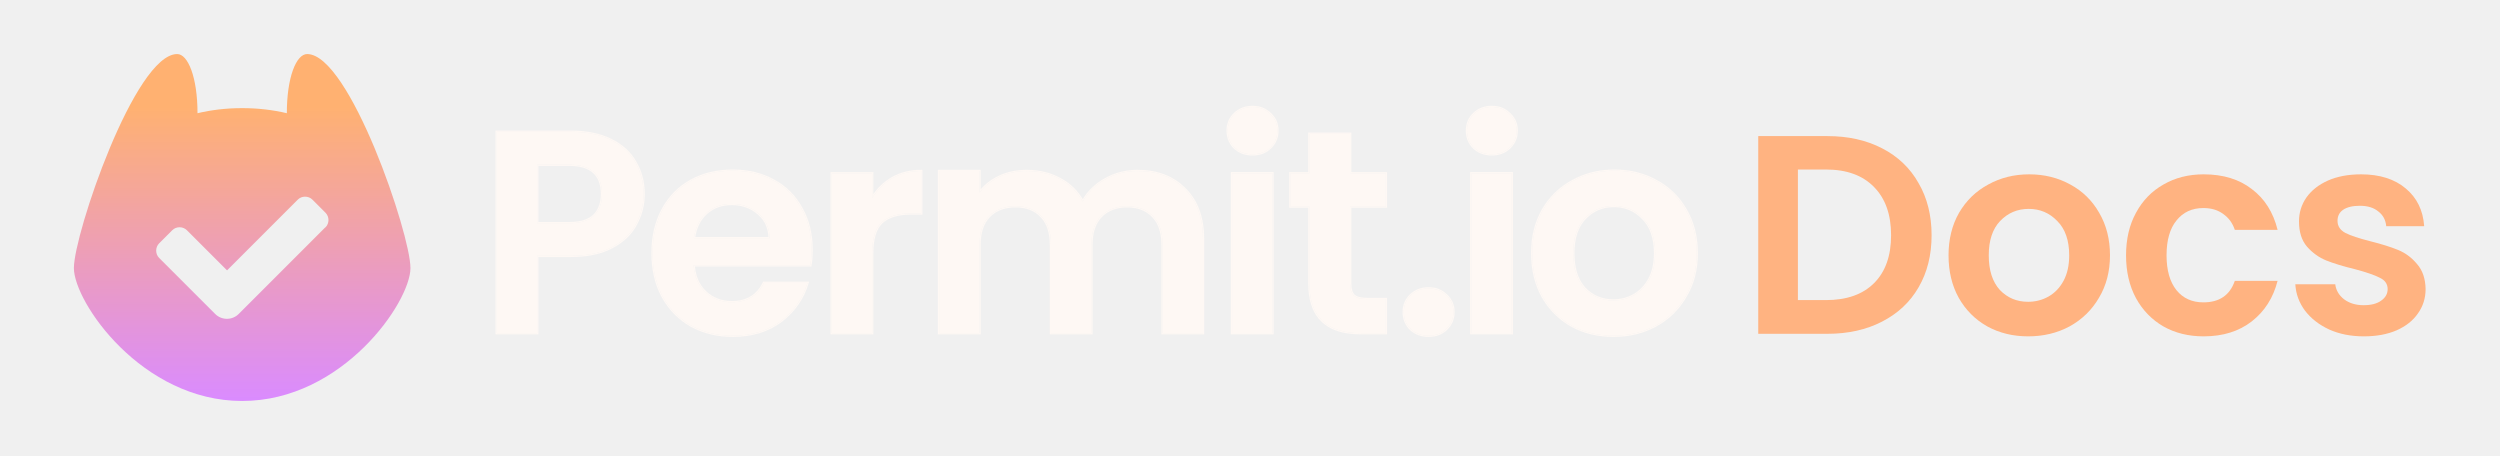
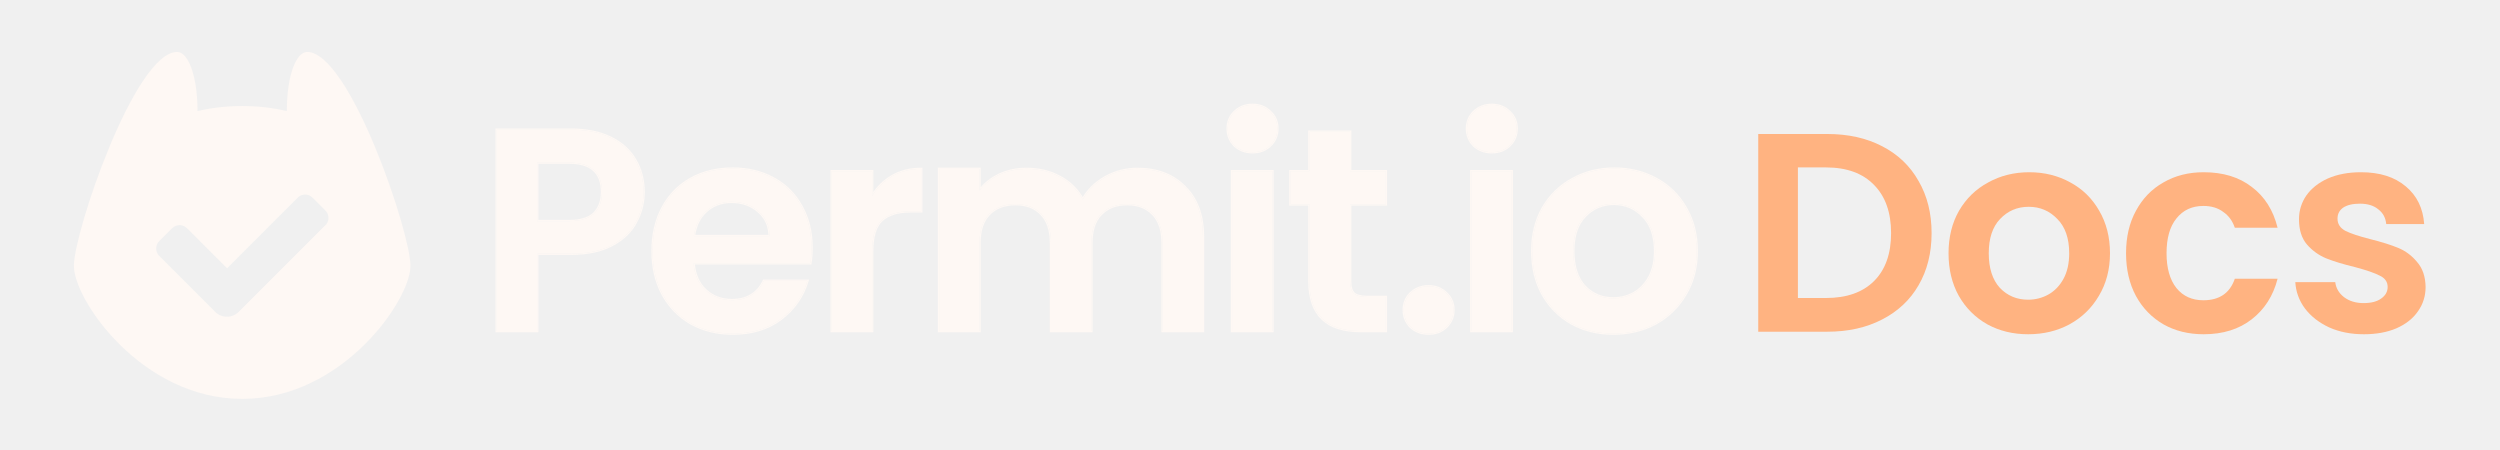
- <svg xmlns="http://www.w3.org/2000/svg" width="406" height="74" viewBox="0 0 406 74" fill="none">
-   <mask id="path-1-outside-1_22963_171164" maskUnits="userSpaceOnUse" x="79.674" y="16.377" width="197" height="39" fill="black">
-     <rect fill="white" x="79.674" y="16.377" width="197" height="39" />
-     <path d="M200.509 23.981C201.289 24.699 202.257 25.058 203.412 25.058C204.568 25.058 205.52 24.699 206.269 23.981C207.05 23.232 207.44 22.311 207.44 21.218C207.44 20.125 207.05 19.22 206.269 18.501C205.52 17.752 204.568 17.377 203.412 17.377C202.257 17.377 201.289 17.752 200.509 18.501C199.759 19.22 199.385 20.125 199.385 21.218C199.385 22.311 199.759 23.232 200.509 23.981Z" />
-     <path d="M206.644 54.096V28.149H200.087V54.096H206.644Z" />
-     <path d="M219.257 33.536V46.087C219.257 46.962 219.46 47.602 219.865 48.008C220.303 48.382 221.021 48.57 222.02 48.57H225.064V54.096H220.943C215.416 54.096 212.653 51.411 212.653 46.041V33.536H209.562V28.149H212.653V21.733H219.257V28.149H225.064V33.536H219.257Z" />
-     <path fill-rule="evenodd" clip-rule="evenodd" d="M262.003 54.518C259.506 54.518 257.257 53.971 255.259 52.879C253.261 51.755 251.684 50.178 250.529 48.148C249.405 46.119 248.843 43.777 248.843 41.123C248.843 38.469 249.42 36.127 250.576 34.098C251.762 32.068 253.37 30.507 255.4 29.414C257.429 28.29 259.693 27.728 262.191 27.728C264.689 27.728 266.952 28.29 268.982 29.414C271.011 30.507 272.604 32.068 273.759 34.098C274.946 36.127 275.539 38.469 275.539 41.123C275.539 43.777 274.93 46.119 273.712 48.148C272.526 50.178 270.902 51.755 268.841 52.879C266.812 53.971 264.533 54.518 262.003 54.518ZM262.003 48.804C263.19 48.804 264.298 48.523 265.329 47.961C266.39 47.368 267.233 46.493 267.858 45.338C268.482 44.183 268.795 42.778 268.795 41.123C268.795 38.656 268.139 36.767 266.827 35.456C265.547 34.113 263.971 33.442 262.097 33.442C260.224 33.442 258.647 34.113 257.367 35.456C256.118 36.767 255.493 38.656 255.493 41.123C255.493 43.59 256.102 45.494 257.32 46.837C258.569 48.148 260.13 48.804 262.003 48.804Z" />
-     <path d="M184.733 27.775C187.918 27.775 190.478 28.758 192.414 30.726C194.381 32.661 195.365 35.378 195.365 38.875V54.096H188.808V39.765C188.808 37.735 188.293 36.19 187.262 35.128C186.232 34.035 184.827 33.489 183.047 33.489C181.268 33.489 179.847 34.035 178.785 35.128C177.755 36.19 177.24 37.735 177.24 39.765V54.096H170.683V39.765C170.683 37.735 170.167 36.19 169.137 35.128C168.107 34.035 166.702 33.489 164.922 33.489C163.111 33.489 161.675 34.035 160.613 35.128C159.583 36.19 159.067 37.735 159.067 39.765V54.096H152.51V27.775H159.067V31.288C159.911 30.195 160.988 29.336 162.299 28.712C163.642 28.087 165.109 27.775 166.702 27.775C168.731 27.775 170.542 28.212 172.135 29.086C173.727 29.929 174.96 31.147 175.835 32.739C176.678 31.241 177.895 30.039 179.488 29.133C181.111 28.228 182.86 27.775 184.733 27.775Z" />
-     <path d="M144.91 28.946C143.568 29.726 142.475 30.803 141.632 32.177V28.149H135.075V54.096H141.632V41.17C141.632 38.766 142.147 37.08 143.177 36.112C144.239 35.144 145.8 34.66 147.861 34.66H149.594V27.775C147.845 27.775 146.284 28.165 144.91 28.946Z" />
-     <path fill-rule="evenodd" clip-rule="evenodd" d="M131.789 40.561C131.789 41.498 131.727 42.341 131.602 43.09H112.633C112.789 44.963 113.445 46.431 114.6 47.493C115.756 48.554 117.176 49.085 118.862 49.085C121.298 49.085 123.031 48.039 124.061 45.947H131.133C130.384 48.445 128.948 50.506 126.824 52.129C124.701 53.722 122.094 54.518 119.003 54.518C116.505 54.518 114.257 53.971 112.259 52.879C110.292 51.755 108.746 50.178 107.622 48.148C106.529 46.119 105.983 43.777 105.983 41.123C105.983 38.438 106.529 36.08 107.622 34.051C108.715 32.021 110.245 30.46 112.212 29.367C114.179 28.274 116.443 27.728 119.003 27.728C121.47 27.728 123.671 28.259 125.607 29.32C127.574 30.382 129.088 31.896 130.15 33.863C131.243 35.799 131.789 38.032 131.789 40.561ZM124.998 38.688C124.967 37.001 124.358 35.659 123.171 34.66C121.985 33.629 120.533 33.114 118.816 33.114C117.192 33.114 115.818 33.614 114.694 34.613C113.601 35.581 112.93 36.939 112.68 38.688H124.998Z" />
-     <path fill-rule="evenodd" clip-rule="evenodd" d="M103.249 36.439C104.092 34.91 104.513 33.27 104.513 31.522C104.513 29.586 104.061 27.853 103.155 26.323C102.281 24.793 100.954 23.591 99.174 22.717C97.394 21.842 95.24 21.405 92.711 21.405H80.674V54.096H87.231V41.544H92.711C95.396 41.544 97.613 41.076 99.361 40.139C101.141 39.203 102.437 37.969 103.249 36.439ZM96.458 35.034C95.583 35.846 94.241 36.252 92.43 36.252H87.231V26.744H92.43C95.989 26.744 97.769 28.337 97.769 31.522C97.769 33.02 97.332 34.191 96.458 35.034Z" />
-     <path d="M242.272 25.058C241.117 25.058 240.149 24.699 239.368 23.981C238.619 23.232 238.244 22.311 238.244 21.218C238.244 20.125 238.619 19.22 239.368 18.501C240.149 17.752 241.117 17.377 242.272 17.377C243.427 17.377 244.379 17.752 245.129 18.501C245.909 19.22 246.3 20.125 246.3 21.218C246.3 22.311 245.909 23.232 245.129 23.981C244.379 24.699 243.427 25.058 242.272 25.058Z" />
-     <path d="M245.504 54.096V28.149H238.947V54.096H245.504Z" />
-     <path d="M232.005 54.518C230.85 54.518 229.882 54.159 229.101 53.441C228.352 52.691 227.977 51.77 227.977 50.677C227.977 49.584 228.352 48.679 229.101 47.961C229.882 47.212 230.85 46.837 232.005 46.837C233.161 46.837 234.113 47.212 234.862 47.961C235.643 48.679 236.033 49.584 236.033 50.677C236.033 51.77 235.643 52.691 234.862 53.441C234.113 54.159 233.161 54.518 232.005 54.518Z" />
+ <svg xmlns="http://www.w3.org/2000/svg" width="406" height="73" viewBox="0 0 406 73" fill="none">
+   <mask id="path-1-outside-1_23171_37890" maskUnits="userSpaceOnUse" x="79.674" y="16.036" width="197" height="39" fill="black">
+     <rect fill="white" x="79.674" y="16.036" width="197" height="39" />
+     <path d="M200.509 23.64C201.289 24.358 202.257 24.717 203.412 24.717C204.568 24.717 205.52 24.358 206.269 23.64C207.05 22.89 207.44 21.969 207.44 20.877C207.44 19.784 207.05 18.878 206.269 18.16C205.52 17.411 204.568 17.036 203.412 17.036C202.257 17.036 201.289 17.411 200.509 18.16C199.759 18.878 199.385 19.784 199.385 20.877C199.385 21.969 199.759 22.89 200.509 23.64Z" />
+     <path d="M206.644 53.755V27.808H200.087V53.755H206.644Z" />
+     <path d="M219.257 33.194V45.746C219.257 46.62 219.46 47.261 219.865 47.666C220.303 48.041 221.021 48.228 222.02 48.228H225.064V53.755H220.943C215.416 53.755 212.653 51.07 212.653 45.699V33.194H209.562V27.808H212.653V21.392H219.257V27.808H225.064V33.194H219.257Z" />
+     <path fill-rule="evenodd" clip-rule="evenodd" d="M262.003 54.177C259.506 54.177 257.257 53.63 255.259 52.537C253.261 51.413 251.684 49.837 250.529 47.807C249.405 45.778 248.843 43.436 248.843 40.782C248.843 38.128 249.42 35.786 250.576 33.756C251.762 31.727 253.37 30.166 255.4 29.073C257.429 27.949 259.693 27.387 262.191 27.387C264.689 27.387 266.952 27.949 268.982 29.073C271.011 30.166 272.604 31.727 273.759 33.756C274.946 35.786 275.539 38.128 275.539 40.782C275.539 43.436 274.93 45.778 273.712 47.807C272.526 49.837 270.902 51.413 268.841 52.537C266.812 53.63 264.533 54.177 262.003 54.177ZM262.003 48.463C263.19 48.463 264.298 48.182 265.329 47.62C266.39 47.026 267.233 46.152 267.858 44.997C268.482 43.842 268.795 42.437 268.795 40.782C268.795 38.315 268.139 36.426 266.827 35.115C265.547 33.772 263.971 33.101 262.097 33.101C260.224 33.101 258.647 33.772 257.367 35.115C256.118 36.426 255.493 38.315 255.493 40.782C255.493 43.248 256.102 45.153 257.32 46.496C258.569 47.807 260.13 48.463 262.003 48.463Z" />
+     <path d="M184.733 27.434C187.918 27.434 190.478 28.417 192.414 30.384C194.381 32.32 195.365 35.037 195.365 38.534V53.755H188.808V39.423C188.808 37.394 188.293 35.848 187.262 34.787C186.232 33.694 184.827 33.148 183.047 33.148C181.268 33.148 179.847 33.694 178.785 34.787C177.755 35.848 177.24 37.394 177.24 39.423V53.755H170.683V39.423C170.683 37.394 170.167 35.848 169.137 34.787C168.107 33.694 166.702 33.148 164.922 33.148C163.111 33.148 161.675 33.694 160.613 34.787C159.583 35.848 159.067 37.394 159.067 39.423V53.755H152.51V27.434H159.067V30.946C159.911 29.853 160.988 28.995 162.299 28.37C163.642 27.746 165.109 27.434 166.702 27.434C168.731 27.434 170.542 27.871 172.135 28.745C173.727 29.588 174.96 30.806 175.835 32.398C176.678 30.899 177.895 29.697 179.488 28.792C181.111 27.886 182.86 27.434 184.733 27.434Z" />
+     <path d="M144.91 28.605C143.568 29.385 142.475 30.462 141.632 31.836V27.808H135.075V53.755H141.632V40.829C141.632 38.424 142.147 36.738 143.177 35.77C144.239 34.802 145.8 34.318 147.861 34.318H149.594V27.434C147.845 27.434 146.284 27.824 144.91 28.605Z" />
+     <path fill-rule="evenodd" clip-rule="evenodd" d="M131.789 40.22C131.789 41.156 131.727 41.999 131.602 42.749H112.633C112.789 44.622 113.445 46.09 114.6 47.151C115.756 48.213 117.176 48.744 118.862 48.744C121.298 48.744 123.031 47.698 124.061 45.606H131.133C130.384 48.104 128.948 50.164 126.824 51.788C124.701 53.38 122.094 54.177 119.003 54.177C116.505 54.177 114.257 53.63 112.259 52.537C110.292 51.413 108.746 49.837 107.622 47.807C106.529 45.778 105.983 43.436 105.983 40.782C105.983 38.096 106.529 35.739 107.622 33.709C108.715 31.68 110.245 30.119 112.212 29.026C114.179 27.933 116.443 27.387 119.003 27.387C121.47 27.387 123.671 27.918 125.607 28.979C127.574 30.041 129.088 31.555 130.15 33.522C131.243 35.458 131.789 37.691 131.789 40.22ZM124.998 38.346C124.967 36.66 124.358 35.318 123.171 34.318C121.985 33.288 120.533 32.773 118.816 32.773C117.192 32.773 115.818 33.272 114.694 34.272C113.601 35.239 112.93 36.598 112.68 38.346H124.998Z" />
+     <path fill-rule="evenodd" clip-rule="evenodd" d="M103.249 36.098C104.092 34.568 104.513 32.929 104.513 31.18C104.513 29.245 104.061 27.512 103.155 25.982C102.281 24.452 100.954 23.25 99.174 22.375C97.394 21.501 95.24 21.064 92.711 21.064H80.674V53.755H87.231V41.203H92.711C95.396 41.203 97.613 40.735 99.361 39.798C101.141 38.861 102.437 37.628 103.249 36.098ZM96.458 34.693C95.583 35.505 94.241 35.911 92.43 35.911H87.231V26.403H92.43C95.989 26.403 97.769 27.996 97.769 31.18C97.769 32.679 97.332 33.85 96.458 34.693Z" />
+     <path d="M242.272 24.717C241.117 24.717 240.149 24.358 239.368 23.64C238.619 22.89 238.244 21.969 238.244 20.877C238.244 19.784 238.619 18.878 239.368 18.16C240.149 17.411 241.117 17.036 242.272 17.036C243.427 17.036 244.379 17.411 245.129 18.16C245.909 18.878 246.3 19.784 246.3 20.877C246.3 21.969 245.909 22.89 245.129 23.64C244.379 24.358 243.427 24.717 242.272 24.717Z" />
+     <path d="M245.504 53.755V27.808H238.947V53.755H245.504Z" />
+     <path d="M232.005 54.177C230.85 54.177 229.882 53.818 229.101 53.099C228.352 52.35 227.977 51.429 227.977 50.336C227.977 49.243 228.352 48.338 229.101 47.62C229.882 46.87 230.85 46.496 232.005 46.496C233.161 46.496 234.113 46.87 234.862 47.62C235.643 48.338 236.033 49.243 236.033 50.336C236.033 51.429 235.643 52.35 234.862 53.099C234.113 53.818 233.161 54.177 232.005 54.177Z" />
  </mask>
-   <path d="M200.509 23.981C201.289 24.699 202.257 25.058 203.412 25.058C204.568 25.058 205.52 24.699 206.269 23.981C207.05 23.232 207.44 22.311 207.44 21.218C207.44 20.125 207.05 19.22 206.269 18.501C205.52 17.752 204.568 17.377 203.412 17.377C202.257 17.377 201.289 17.752 200.509 18.501C199.759 19.22 199.385 20.125 199.385 21.218C199.385 22.311 199.759 23.232 200.509 23.981Z" fill="#FEF8F4" />
-   <path d="M206.644 54.096V28.149H200.087V54.096H206.644Z" fill="#FEF8F4" />
-   <path d="M219.257 33.536V46.087C219.257 46.962 219.46 47.602 219.865 48.008C220.303 48.382 221.021 48.57 222.02 48.57H225.064V54.096H220.943C215.416 54.096 212.653 51.411 212.653 46.041V33.536H209.562V28.149H212.653V21.733H219.257V28.149H225.064V33.536H219.257Z" fill="#FEF8F4" />
-   <path fill-rule="evenodd" clip-rule="evenodd" d="M262.003 54.518C259.506 54.518 257.257 53.971 255.259 52.879C253.261 51.755 251.684 50.178 250.529 48.148C249.405 46.119 248.843 43.777 248.843 41.123C248.843 38.469 249.42 36.127 250.576 34.098C251.762 32.068 253.37 30.507 255.4 29.414C257.429 28.29 259.693 27.728 262.191 27.728C264.689 27.728 266.952 28.29 268.982 29.414C271.011 30.507 272.604 32.068 273.759 34.098C274.946 36.127 275.539 38.469 275.539 41.123C275.539 43.777 274.93 46.119 273.712 48.148C272.526 50.178 270.902 51.755 268.841 52.879C266.812 53.971 264.533 54.518 262.003 54.518ZM262.003 48.804C263.19 48.804 264.298 48.523 265.329 47.961C266.39 47.368 267.233 46.493 267.858 45.338C268.482 44.183 268.795 42.778 268.795 41.123C268.795 38.656 268.139 36.767 266.827 35.456C265.547 34.113 263.971 33.442 262.097 33.442C260.224 33.442 258.647 34.113 257.367 35.456C256.118 36.767 255.493 38.656 255.493 41.123C255.493 43.59 256.102 45.494 257.32 46.837C258.569 48.148 260.13 48.804 262.003 48.804Z" fill="#FEF8F4" />
-   <path d="M184.733 27.775C187.918 27.775 190.478 28.758 192.414 30.726C194.381 32.661 195.365 35.378 195.365 38.875V54.096H188.808V39.765C188.808 37.735 188.293 36.19 187.262 35.128C186.232 34.035 184.827 33.489 183.047 33.489C181.268 33.489 179.847 34.035 178.785 35.128C177.755 36.19 177.24 37.735 177.24 39.765V54.096H170.683V39.765C170.683 37.735 170.167 36.19 169.137 35.128C168.107 34.035 166.702 33.489 164.922 33.489C163.111 33.489 161.675 34.035 160.613 35.128C159.583 36.19 159.067 37.735 159.067 39.765V54.096H152.51V27.775H159.067V31.288C159.911 30.195 160.988 29.336 162.299 28.712C163.642 28.087 165.109 27.775 166.702 27.775C168.731 27.775 170.542 28.212 172.135 29.086C173.727 29.929 174.96 31.147 175.835 32.739C176.678 31.241 177.895 30.039 179.488 29.133C181.111 28.228 182.86 27.775 184.733 27.775Z" fill="#FEF8F4" />
-   <path d="M144.91 28.946C143.568 29.726 142.475 30.803 141.632 32.177V28.149H135.075V54.096H141.632V41.17C141.632 38.766 142.147 37.08 143.177 36.112C144.239 35.144 145.8 34.66 147.861 34.66H149.594V27.775C147.845 27.775 146.284 28.165 144.91 28.946Z" fill="#FEF8F4" />
-   <path fill-rule="evenodd" clip-rule="evenodd" d="M131.789 40.561C131.789 41.498 131.727 42.341 131.602 43.09H112.633C112.789 44.963 113.445 46.431 114.6 47.493C115.756 48.554 117.176 49.085 118.862 49.085C121.298 49.085 123.031 48.039 124.061 45.947H131.133C130.384 48.445 128.948 50.506 126.824 52.129C124.701 53.722 122.094 54.518 119.003 54.518C116.505 54.518 114.257 53.971 112.259 52.879C110.292 51.755 108.746 50.178 107.622 48.148C106.529 46.119 105.983 43.777 105.983 41.123C105.983 38.438 106.529 36.08 107.622 34.051C108.715 32.021 110.245 30.46 112.212 29.367C114.179 28.274 116.443 27.728 119.003 27.728C121.47 27.728 123.671 28.259 125.607 29.32C127.574 30.382 129.088 31.896 130.15 33.863C131.243 35.799 131.789 38.032 131.789 40.561ZM124.998 38.688C124.967 37.001 124.358 35.659 123.171 34.66C121.985 33.629 120.533 33.114 118.816 33.114C117.192 33.114 115.818 33.614 114.694 34.613C113.601 35.581 112.93 36.939 112.68 38.688H124.998Z" fill="#FEF8F4" />
-   <path fill-rule="evenodd" clip-rule="evenodd" d="M103.249 36.439C104.092 34.91 104.513 33.27 104.513 31.522C104.513 29.586 104.061 27.853 103.155 26.323C102.281 24.793 100.954 23.591 99.174 22.717C97.394 21.842 95.24 21.405 92.711 21.405H80.674V54.096H87.231V41.544H92.711C95.396 41.544 97.613 41.076 99.361 40.139C101.141 39.203 102.437 37.969 103.249 36.439ZM96.458 35.034C95.583 35.846 94.241 36.252 92.43 36.252H87.231V26.744H92.43C95.989 26.744 97.769 28.337 97.769 31.522C97.769 33.02 97.332 34.191 96.458 35.034Z" fill="#FEF8F4" />
-   <path d="M242.272 25.058C241.117 25.058 240.149 24.699 239.368 23.981C238.619 23.232 238.244 22.311 238.244 21.218C238.244 20.125 238.619 19.22 239.368 18.501C240.149 17.752 241.117 17.377 242.272 17.377C243.427 17.377 244.379 17.752 245.129 18.501C245.909 19.22 246.3 20.125 246.3 21.218C246.3 22.311 245.909 23.232 245.129 23.981C244.379 24.699 243.427 25.058 242.272 25.058Z" fill="#FEF8F4" />
-   <path d="M245.504 54.096V28.149H238.947V54.096H245.504Z" fill="#FEF8F4" />
-   <path d="M232.005 54.518C230.85 54.518 229.882 54.159 229.101 53.441C228.352 52.691 227.977 51.77 227.977 50.677C227.977 49.584 228.352 48.679 229.101 47.961C229.882 47.212 230.85 46.837 232.005 46.837C233.161 46.837 234.113 47.212 234.862 47.961C235.643 48.679 236.033 49.584 236.033 50.677C236.033 51.77 235.643 52.691 234.862 53.441C234.113 54.159 233.161 54.518 232.005 54.518Z" fill="#FEF8F4" />
-   <path d="M200.509 23.981C201.289 24.699 202.257 25.058 203.412 25.058C204.568 25.058 205.52 24.699 206.269 23.981C207.05 23.232 207.44 22.311 207.44 21.218C207.44 20.125 207.05 19.22 206.269 18.501C205.52 17.752 204.568 17.377 203.412 17.377C202.257 17.377 201.289 17.752 200.509 18.501C199.759 19.22 199.385 20.125 199.385 21.218C199.385 22.311 199.759 23.232 200.509 23.981Z" stroke="#FEF8F4" stroke-width="0.4" mask="url(#path-1-outside-1_22963_171164)" />
-   <path d="M206.644 54.096V28.149H200.087V54.096H206.644Z" stroke="#FEF8F4" stroke-width="0.4" mask="url(#path-1-outside-1_22963_171164)" />
-   <path d="M219.257 33.536V46.087C219.257 46.962 219.46 47.602 219.865 48.008C220.303 48.382 221.021 48.57 222.02 48.57H225.064V54.096H220.943C215.416 54.096 212.653 51.411 212.653 46.041V33.536H209.562V28.149H212.653V21.733H219.257V28.149H225.064V33.536H219.257Z" stroke="#FEF8F4" stroke-width="0.4" mask="url(#path-1-outside-1_22963_171164)" />
-   <path fill-rule="evenodd" clip-rule="evenodd" d="M262.003 54.518C259.506 54.518 257.257 53.971 255.259 52.879C253.261 51.755 251.684 50.178 250.529 48.148C249.405 46.119 248.843 43.777 248.843 41.123C248.843 38.469 249.42 36.127 250.576 34.098C251.762 32.068 253.37 30.507 255.4 29.414C257.429 28.29 259.693 27.728 262.191 27.728C264.689 27.728 266.952 28.29 268.982 29.414C271.011 30.507 272.604 32.068 273.759 34.098C274.946 36.127 275.539 38.469 275.539 41.123C275.539 43.777 274.93 46.119 273.712 48.148C272.526 50.178 270.902 51.755 268.841 52.879C266.812 53.971 264.533 54.518 262.003 54.518ZM262.003 48.804C263.19 48.804 264.298 48.523 265.329 47.961C266.39 47.368 267.233 46.493 267.858 45.338C268.482 44.183 268.795 42.778 268.795 41.123C268.795 38.656 268.139 36.767 266.827 35.456C265.547 34.113 263.971 33.442 262.097 33.442C260.224 33.442 258.647 34.113 257.367 35.456C256.118 36.767 255.493 38.656 255.493 41.123C255.493 43.59 256.102 45.494 257.32 46.837C258.569 48.148 260.13 48.804 262.003 48.804Z" stroke="#FEF8F4" stroke-width="0.4" mask="url(#path-1-outside-1_22963_171164)" />
-   <path d="M184.733 27.775C187.918 27.775 190.478 28.758 192.414 30.726C194.381 32.661 195.365 35.378 195.365 38.875V54.096H188.808V39.765C188.808 37.735 188.293 36.19 187.262 35.128C186.232 34.035 184.827 33.489 183.047 33.489C181.268 33.489 179.847 34.035 178.785 35.128C177.755 36.19 177.24 37.735 177.24 39.765V54.096H170.683V39.765C170.683 37.735 170.167 36.19 169.137 35.128C168.107 34.035 166.702 33.489 164.922 33.489C163.111 33.489 161.675 34.035 160.613 35.128C159.583 36.19 159.067 37.735 159.067 39.765V54.096H152.51V27.775H159.067V31.288C159.911 30.195 160.988 29.336 162.299 28.712C163.642 28.087 165.109 27.775 166.702 27.775C168.731 27.775 170.542 28.212 172.135 29.086C173.727 29.929 174.96 31.147 175.835 32.739C176.678 31.241 177.895 30.039 179.488 29.133C181.111 28.228 182.86 27.775 184.733 27.775Z" stroke="#FEF8F4" stroke-width="0.4" mask="url(#path-1-outside-1_22963_171164)" />
-   <path d="M144.91 28.946C143.568 29.726 142.475 30.803 141.632 32.177V28.149H135.075V54.096H141.632V41.17C141.632 38.766 142.147 37.08 143.177 36.112C144.239 35.144 145.8 34.66 147.861 34.66H149.594V27.775C147.845 27.775 146.284 28.165 144.91 28.946Z" stroke="#FEF8F4" stroke-width="0.4" mask="url(#path-1-outside-1_22963_171164)" />
-   <path fill-rule="evenodd" clip-rule="evenodd" d="M131.789 40.561C131.789 41.498 131.727 42.341 131.602 43.09H112.633C112.789 44.963 113.445 46.431 114.6 47.493C115.756 48.554 117.176 49.085 118.862 49.085C121.298 49.085 123.031 48.039 124.061 45.947H131.133C130.384 48.445 128.948 50.506 126.824 52.129C124.701 53.722 122.094 54.518 119.003 54.518C116.505 54.518 114.257 53.971 112.259 52.879C110.292 51.755 108.746 50.178 107.622 48.148C106.529 46.119 105.983 43.777 105.983 41.123C105.983 38.438 106.529 36.08 107.622 34.051C108.715 32.021 110.245 30.46 112.212 29.367C114.179 28.274 116.443 27.728 119.003 27.728C121.47 27.728 123.671 28.259 125.607 29.32C127.574 30.382 129.088 31.896 130.15 33.863C131.243 35.799 131.789 38.032 131.789 40.561ZM124.998 38.688C124.967 37.001 124.358 35.659 123.171 34.66C121.985 33.629 120.533 33.114 118.816 33.114C117.192 33.114 115.818 33.614 114.694 34.613C113.601 35.581 112.93 36.939 112.68 38.688H124.998Z" stroke="#FEF8F4" stroke-width="0.4" mask="url(#path-1-outside-1_22963_171164)" />
-   <path fill-rule="evenodd" clip-rule="evenodd" d="M103.249 36.439C104.092 34.91 104.513 33.27 104.513 31.522C104.513 29.586 104.061 27.853 103.155 26.323C102.281 24.793 100.954 23.591 99.174 22.717C97.394 21.842 95.24 21.405 92.711 21.405H80.674V54.096H87.231V41.544H92.711C95.396 41.544 97.613 41.076 99.361 40.139C101.141 39.203 102.437 37.969 103.249 36.439ZM96.458 35.034C95.583 35.846 94.241 36.252 92.43 36.252H87.231V26.744H92.43C95.989 26.744 97.769 28.337 97.769 31.522C97.769 33.02 97.332 34.191 96.458 35.034Z" stroke="#FEF8F4" stroke-width="0.4" mask="url(#path-1-outside-1_22963_171164)" />
-   <path d="M242.272 25.058C241.117 25.058 240.149 24.699 239.368 23.981C238.619 23.232 238.244 22.311 238.244 21.218C238.244 20.125 238.619 19.22 239.368 18.501C240.149 17.752 241.117 17.377 242.272 17.377C243.427 17.377 244.379 17.752 245.129 18.501C245.909 19.22 246.3 20.125 246.3 21.218C246.3 22.311 245.909 23.232 245.129 23.981C244.379 24.699 243.427 25.058 242.272 25.058Z" stroke="#FEF8F4" stroke-width="0.4" mask="url(#path-1-outside-1_22963_171164)" />
-   <path d="M245.504 54.096V28.149H238.947V54.096H245.504Z" stroke="#FEF8F4" stroke-width="0.4" mask="url(#path-1-outside-1_22963_171164)" />
-   <path d="M232.005 54.518C230.85 54.518 229.882 54.159 229.101 53.441C228.352 52.691 227.977 51.77 227.977 50.677C227.977 49.584 228.352 48.679 229.101 47.961C229.882 47.212 230.85 46.837 232.005 46.837C233.161 46.837 234.113 47.212 234.862 47.961C235.643 48.679 236.033 49.584 236.033 50.677C236.033 51.77 235.643 52.691 234.862 53.441C234.113 54.159 233.161 54.518 232.005 54.518Z" stroke="#FEF8F4" stroke-width="0.4" mask="url(#path-1-outside-1_22963_171164)" />
-   <path d="M383.89 54.624C381.804 54.624 379.934 54.256 378.278 53.52C376.622 52.753 375.303 51.726 374.322 50.438C373.371 49.15 372.85 47.724 372.758 46.16H379.244C379.366 47.141 379.842 47.954 380.67 48.598C381.528 49.242 382.586 49.564 383.844 49.564C385.07 49.564 386.021 49.319 386.696 48.828C387.401 48.337 387.754 47.709 387.754 46.942C387.754 46.114 387.324 45.501 386.466 45.102C385.638 44.673 384.304 44.213 382.464 43.722C380.562 43.262 378.998 42.787 377.772 42.296C376.576 41.805 375.533 41.054 374.644 40.042C373.785 39.03 373.356 37.665 373.356 35.948C373.356 34.537 373.754 33.249 374.552 32.084C375.38 30.919 376.545 29.999 378.048 29.324C379.581 28.649 381.375 28.312 383.43 28.312C386.466 28.312 388.888 29.079 390.698 30.612C392.507 32.115 393.504 34.154 393.688 36.73H387.524C387.432 35.718 387.002 34.921 386.236 34.338C385.5 33.725 384.503 33.418 383.246 33.418C382.08 33.418 381.176 33.633 380.532 34.062C379.918 34.491 379.612 35.089 379.612 35.856C379.612 36.715 380.041 37.374 380.9 37.834C381.758 38.263 383.092 38.708 384.902 39.168C386.742 39.628 388.26 40.103 389.456 40.594C390.652 41.085 391.679 41.851 392.538 42.894C393.427 43.906 393.887 45.255 393.918 46.942C393.918 48.414 393.504 49.733 392.676 50.898C391.878 52.063 390.713 52.983 389.18 53.658C387.677 54.302 385.914 54.624 383.89 54.624Z" fill="#FFB381" />
-   <path d="M345.27 41.468C345.27 38.831 345.806 36.531 346.88 34.568C347.953 32.575 349.44 31.041 351.342 29.968C353.243 28.864 355.42 28.312 357.874 28.312C361.032 28.312 363.639 29.109 365.694 30.704C367.779 32.268 369.174 34.476 369.88 37.328H362.934C362.566 36.224 361.937 35.365 361.048 34.752C360.189 34.108 359.116 33.786 357.828 33.786C355.988 33.786 354.531 34.461 353.458 35.81C352.384 37.129 351.848 39.015 351.848 41.468C351.848 43.891 352.384 45.777 353.458 47.126C354.531 48.445 355.988 49.104 357.828 49.104C360.434 49.104 362.136 47.939 362.934 45.608H369.88C369.174 48.368 367.779 50.561 365.694 52.186C363.608 53.811 361.002 54.624 357.874 54.624C355.42 54.624 353.243 54.087 351.342 53.014C349.44 51.91 347.953 50.377 346.88 48.414C345.806 46.421 345.27 44.105 345.27 41.468Z" fill="#FFB381" />
-   <path d="M329.368 54.624C326.914 54.624 324.706 54.087 322.744 53.014C320.781 51.91 319.232 50.361 318.098 48.368C316.994 46.375 316.442 44.075 316.442 41.468C316.442 38.861 317.009 36.561 318.144 34.568C319.309 32.575 320.888 31.041 322.882 29.968C324.875 28.864 327.098 28.312 329.552 28.312C332.005 28.312 334.228 28.864 336.222 29.968C338.215 31.041 339.779 32.575 340.914 34.568C342.079 36.561 342.662 38.861 342.662 41.468C342.662 44.075 342.064 46.375 340.868 48.368C339.702 50.361 338.108 51.91 336.084 53.014C334.09 54.087 331.852 54.624 329.368 54.624ZM329.368 49.012C330.533 49.012 331.622 48.736 332.634 48.184C333.676 47.601 334.504 46.743 335.118 45.608C335.731 44.473 336.038 43.093 336.038 41.468C336.038 39.045 335.394 37.19 334.106 35.902C332.848 34.583 331.3 33.924 329.46 33.924C327.62 33.924 326.071 34.583 324.814 35.902C323.587 37.19 322.974 39.045 322.974 41.468C322.974 43.891 323.572 45.761 324.768 47.08C325.994 48.368 327.528 49.012 329.368 49.012Z" fill="#FFB381" />
-   <path d="M296.763 22.102C300.136 22.102 303.096 22.761 305.641 24.08C308.217 25.399 310.195 27.285 311.575 29.738C312.986 32.161 313.691 34.982 313.691 38.202C313.691 41.422 312.986 44.243 311.575 46.666C310.195 49.058 308.217 50.913 305.641 52.232C303.096 53.551 300.136 54.21 296.763 54.21H285.539V22.102H296.763ZM296.533 48.736C299.906 48.736 302.513 47.816 304.353 45.976C306.193 44.136 307.113 41.545 307.113 38.202C307.113 34.859 306.193 32.253 304.353 30.382C302.513 28.481 299.906 27.53 296.533 27.53H291.979V48.736H296.533Z" fill="#FFB381" />
-   <g clip-path="url(#clip0_22963_171164)">
-     <path d="M49.882 8.777C48.111 8.777 46.582 12.558 46.582 18.385C44.33 17.852 41.924 17.56 39.328 17.56C36.733 17.56 34.327 17.852 32.075 18.385C32.075 12.558 30.528 8.777 28.775 8.777C21.917 8.777 12 38.013 12 43.531C12 49.048 23.017 65.118 39.328 65.118C55.639 65.118 66.657 49.048 66.657 43.531C66.657 38.013 56.757 8.777 49.882 8.777ZM52.821 36.93L38.761 50.99C37.713 52.038 35.994 52.038 34.946 50.99L25.853 41.898C25.2 41.245 25.2 40.162 25.853 39.509L27.967 37.395C28.62 36.741 29.703 36.741 30.357 37.395L36.871 43.909L48.352 32.427C49.005 31.774 50.088 31.774 50.741 32.427L52.855 34.541C53.508 35.194 53.508 36.277 52.855 36.93H52.821Z" fill="url(#paint0_linear_22963_171164)" />
+   <path d="M200.509 23.64C201.289 24.358 202.257 24.717 203.412 24.717C204.568 24.717 205.52 24.358 206.269 23.64C207.05 22.89 207.44 21.969 207.44 20.877C207.44 19.784 207.05 18.878 206.269 18.16C205.52 17.411 204.568 17.036 203.412 17.036C202.257 17.036 201.289 17.411 200.509 18.16C199.759 18.878 199.385 19.784 199.385 20.877C199.385 21.969 199.759 22.89 200.509 23.64Z" fill="#FEF8F4" />
+   <path d="M206.644 53.755V27.808H200.087V53.755H206.644Z" fill="#FEF8F4" />
+   <path d="M219.257 33.194V45.746C219.257 46.62 219.46 47.261 219.865 47.666C220.303 48.041 221.021 48.228 222.02 48.228H225.064V53.755H220.943C215.416 53.755 212.653 51.07 212.653 45.699V33.194H209.562V27.808H212.653V21.392H219.257V27.808H225.064V33.194H219.257Z" fill="#FEF8F4" />
+   <path fill-rule="evenodd" clip-rule="evenodd" d="M262.003 54.177C259.506 54.177 257.257 53.63 255.259 52.537C253.261 51.413 251.684 49.837 250.529 47.807C249.405 45.778 248.843 43.436 248.843 40.782C248.843 38.128 249.42 35.786 250.576 33.756C251.762 31.727 253.37 30.166 255.4 29.073C257.429 27.949 259.693 27.387 262.191 27.387C264.689 27.387 266.952 27.949 268.982 29.073C271.011 30.166 272.604 31.727 273.759 33.756C274.946 35.786 275.539 38.128 275.539 40.782C275.539 43.436 274.93 45.778 273.712 47.807C272.526 49.837 270.902 51.413 268.841 52.537C266.812 53.63 264.533 54.177 262.003 54.177ZM262.003 48.463C263.19 48.463 264.298 48.182 265.329 47.62C266.39 47.026 267.233 46.152 267.858 44.997C268.482 43.842 268.795 42.437 268.795 40.782C268.795 38.315 268.139 36.426 266.827 35.115C265.547 33.772 263.971 33.101 262.097 33.101C260.224 33.101 258.647 33.772 257.367 35.115C256.118 36.426 255.493 38.315 255.493 40.782C255.493 43.248 256.102 45.153 257.32 46.496C258.569 47.807 260.13 48.463 262.003 48.463Z" fill="#FEF8F4" />
+   <path d="M184.733 27.434C187.918 27.434 190.478 28.417 192.414 30.384C194.381 32.32 195.365 35.037 195.365 38.534V53.755H188.808V39.423C188.808 37.394 188.293 35.848 187.262 34.787C186.232 33.694 184.827 33.148 183.047 33.148C181.268 33.148 179.847 33.694 178.785 34.787C177.755 35.848 177.24 37.394 177.24 39.423V53.755H170.683V39.423C170.683 37.394 170.167 35.848 169.137 34.787C168.107 33.694 166.702 33.148 164.922 33.148C163.111 33.148 161.675 33.694 160.613 34.787C159.583 35.848 159.067 37.394 159.067 39.423V53.755H152.51V27.434H159.067V30.946C159.911 29.853 160.988 28.995 162.299 28.37C163.642 27.746 165.109 27.434 166.702 27.434C168.731 27.434 170.542 27.871 172.135 28.745C173.727 29.588 174.96 30.806 175.835 32.398C176.678 30.899 177.895 29.697 179.488 28.792C181.111 27.886 182.86 27.434 184.733 27.434Z" fill="#FEF8F4" />
+   <path d="M144.91 28.605C143.568 29.385 142.475 30.462 141.632 31.836V27.808H135.075V53.755H141.632V40.829C141.632 38.424 142.147 36.738 143.177 35.77C144.239 34.802 145.8 34.318 147.861 34.318H149.594V27.434C147.845 27.434 146.284 27.824 144.91 28.605Z" fill="#FEF8F4" />
+   <path fill-rule="evenodd" clip-rule="evenodd" d="M131.789 40.22C131.789 41.156 131.727 41.999 131.602 42.749H112.633C112.789 44.622 113.445 46.09 114.6 47.151C115.756 48.213 117.176 48.744 118.862 48.744C121.298 48.744 123.031 47.698 124.061 45.606H131.133C130.384 48.104 128.948 50.164 126.824 51.788C124.701 53.38 122.094 54.177 119.003 54.177C116.505 54.177 114.257 53.63 112.259 52.537C110.292 51.413 108.746 49.837 107.622 47.807C106.529 45.778 105.983 43.436 105.983 40.782C105.983 38.096 106.529 35.739 107.622 33.709C108.715 31.68 110.245 30.119 112.212 29.026C114.179 27.933 116.443 27.387 119.003 27.387C121.47 27.387 123.671 27.918 125.607 28.979C127.574 30.041 129.088 31.555 130.15 33.522C131.243 35.458 131.789 37.691 131.789 40.22ZM124.998 38.346C124.967 36.66 124.358 35.318 123.171 34.318C121.985 33.288 120.533 32.773 118.816 32.773C117.192 32.773 115.818 33.272 114.694 34.272C113.601 35.239 112.93 36.598 112.68 38.346H124.998Z" fill="#FEF8F4" />
+   <path fill-rule="evenodd" clip-rule="evenodd" d="M103.249 36.098C104.092 34.568 104.513 32.929 104.513 31.18C104.513 29.245 104.061 27.512 103.155 25.982C102.281 24.452 100.954 23.25 99.174 22.375C97.394 21.501 95.24 21.064 92.711 21.064H80.674V53.755H87.231V41.203H92.711C95.396 41.203 97.613 40.735 99.361 39.798C101.141 38.861 102.437 37.628 103.249 36.098ZM96.458 34.693C95.583 35.505 94.241 35.911 92.43 35.911H87.231V26.403H92.43C95.989 26.403 97.769 27.996 97.769 31.18C97.769 32.679 97.332 33.85 96.458 34.693Z" fill="#FEF8F4" />
+   <path d="M242.272 24.717C241.117 24.717 240.149 24.358 239.368 23.64C238.619 22.89 238.244 21.969 238.244 20.877C238.244 19.784 238.619 18.878 239.368 18.16C240.149 17.411 241.117 17.036 242.272 17.036C243.427 17.036 244.379 17.411 245.129 18.16C245.909 18.878 246.3 19.784 246.3 20.877C246.3 21.969 245.909 22.89 245.129 23.64C244.379 24.358 243.427 24.717 242.272 24.717Z" fill="#FEF8F4" />
+   <path d="M245.504 53.755V27.808H238.947V53.755H245.504Z" fill="#FEF8F4" />
+   <path d="M232.005 54.177C230.85 54.177 229.882 53.818 229.101 53.099C228.352 52.35 227.977 51.429 227.977 50.336C227.977 49.243 228.352 48.338 229.101 47.62C229.882 46.87 230.85 46.496 232.005 46.496C233.161 46.496 234.113 46.87 234.862 47.62C235.643 48.338 236.033 49.243 236.033 50.336C236.033 51.429 235.643 52.35 234.862 53.099C234.113 53.818 233.161 54.177 232.005 54.177Z" fill="#FEF8F4" />
+   <path d="M200.509 23.64C201.289 24.358 202.257 24.717 203.412 24.717C204.568 24.717 205.52 24.358 206.269 23.64C207.05 22.89 207.44 21.969 207.44 20.877C207.44 19.784 207.05 18.878 206.269 18.16C205.52 17.411 204.568 17.036 203.412 17.036C202.257 17.036 201.289 17.411 200.509 18.16C199.759 18.878 199.385 19.784 199.385 20.877C199.385 21.969 199.759 22.89 200.509 23.64Z" stroke="#FEF8F4" stroke-width="0.4" mask="url(#path-1-outside-1_23171_37890)" />
+   <path d="M206.644 53.755V27.808H200.087V53.755H206.644Z" stroke="#FEF8F4" stroke-width="0.4" mask="url(#path-1-outside-1_23171_37890)" />
+   <path d="M219.257 33.194V45.746C219.257 46.62 219.46 47.261 219.865 47.666C220.303 48.041 221.021 48.228 222.02 48.228H225.064V53.755H220.943C215.416 53.755 212.653 51.07 212.653 45.699V33.194H209.562V27.808H212.653V21.392H219.257V27.808H225.064V33.194H219.257Z" stroke="#FEF8F4" stroke-width="0.4" mask="url(#path-1-outside-1_23171_37890)" />
+   <path fill-rule="evenodd" clip-rule="evenodd" d="M262.003 54.177C259.506 54.177 257.257 53.63 255.259 52.537C253.261 51.413 251.684 49.837 250.529 47.807C249.405 45.778 248.843 43.436 248.843 40.782C248.843 38.128 249.42 35.786 250.576 33.756C251.762 31.727 253.37 30.166 255.4 29.073C257.429 27.949 259.693 27.387 262.191 27.387C264.689 27.387 266.952 27.949 268.982 29.073C271.011 30.166 272.604 31.727 273.759 33.756C274.946 35.786 275.539 38.128 275.539 40.782C275.539 43.436 274.93 45.778 273.712 47.807C272.526 49.837 270.902 51.413 268.841 52.537C266.812 53.63 264.533 54.177 262.003 54.177ZM262.003 48.463C263.19 48.463 264.298 48.182 265.329 47.62C266.39 47.026 267.233 46.152 267.858 44.997C268.482 43.842 268.795 42.437 268.795 40.782C268.795 38.315 268.139 36.426 266.827 35.115C265.547 33.772 263.971 33.101 262.097 33.101C260.224 33.101 258.647 33.772 257.367 35.115C256.118 36.426 255.493 38.315 255.493 40.782C255.493 43.248 256.102 45.153 257.32 46.496C258.569 47.807 260.13 48.463 262.003 48.463Z" stroke="#FEF8F4" stroke-width="0.4" mask="url(#path-1-outside-1_23171_37890)" />
+   <path d="M184.733 27.434C187.918 27.434 190.478 28.417 192.414 30.384C194.381 32.32 195.365 35.037 195.365 38.534V53.755H188.808V39.423C188.808 37.394 188.293 35.848 187.262 34.787C186.232 33.694 184.827 33.148 183.047 33.148C181.268 33.148 179.847 33.694 178.785 34.787C177.755 35.848 177.24 37.394 177.24 39.423V53.755H170.683V39.423C170.683 37.394 170.167 35.848 169.137 34.787C168.107 33.694 166.702 33.148 164.922 33.148C163.111 33.148 161.675 33.694 160.613 34.787C159.583 35.848 159.067 37.394 159.067 39.423V53.755H152.51V27.434H159.067V30.946C159.911 29.853 160.988 28.995 162.299 28.37C163.642 27.746 165.109 27.434 166.702 27.434C168.731 27.434 170.542 27.871 172.135 28.745C173.727 29.588 174.96 30.806 175.835 32.398C176.678 30.899 177.895 29.697 179.488 28.792C181.111 27.886 182.86 27.434 184.733 27.434Z" stroke="#FEF8F4" stroke-width="0.4" mask="url(#path-1-outside-1_23171_37890)" />
+   <path d="M144.91 28.605C143.568 29.385 142.475 30.462 141.632 31.836V27.808H135.075V53.755H141.632V40.829C141.632 38.424 142.147 36.738 143.177 35.77C144.239 34.802 145.8 34.318 147.861 34.318H149.594V27.434C147.845 27.434 146.284 27.824 144.91 28.605Z" stroke="#FEF8F4" stroke-width="0.4" mask="url(#path-1-outside-1_23171_37890)" />
+   <path fill-rule="evenodd" clip-rule="evenodd" d="M131.789 40.22C131.789 41.156 131.727 41.999 131.602 42.749H112.633C112.789 44.622 113.445 46.09 114.6 47.151C115.756 48.213 117.176 48.744 118.862 48.744C121.298 48.744 123.031 47.698 124.061 45.606H131.133C130.384 48.104 128.948 50.164 126.824 51.788C124.701 53.38 122.094 54.177 119.003 54.177C116.505 54.177 114.257 53.63 112.259 52.537C110.292 51.413 108.746 49.837 107.622 47.807C106.529 45.778 105.983 43.436 105.983 40.782C105.983 38.096 106.529 35.739 107.622 33.709C108.715 31.68 110.245 30.119 112.212 29.026C114.179 27.933 116.443 27.387 119.003 27.387C121.47 27.387 123.671 27.918 125.607 28.979C127.574 30.041 129.088 31.555 130.15 33.522C131.243 35.458 131.789 37.691 131.789 40.22ZM124.998 38.346C124.967 36.66 124.358 35.318 123.171 34.318C121.985 33.288 120.533 32.773 118.816 32.773C117.192 32.773 115.818 33.272 114.694 34.272C113.601 35.239 112.93 36.598 112.68 38.346H124.998Z" stroke="#FEF8F4" stroke-width="0.4" mask="url(#path-1-outside-1_23171_37890)" />
+   <path fill-rule="evenodd" clip-rule="evenodd" d="M103.249 36.098C104.092 34.568 104.513 32.929 104.513 31.18C104.513 29.245 104.061 27.512 103.155 25.982C102.281 24.452 100.954 23.25 99.174 22.375C97.394 21.501 95.24 21.064 92.711 21.064H80.674V53.755H87.231V41.203H92.711C95.396 41.203 97.613 40.735 99.361 39.798C101.141 38.861 102.437 37.628 103.249 36.098ZM96.458 34.693C95.583 35.505 94.241 35.911 92.43 35.911H87.231V26.403H92.43C95.989 26.403 97.769 27.996 97.769 31.18C97.769 32.679 97.332 33.85 96.458 34.693Z" stroke="#FEF8F4" stroke-width="0.4" mask="url(#path-1-outside-1_23171_37890)" />
+   <path d="M242.272 24.717C241.117 24.717 240.149 24.358 239.368 23.64C238.619 22.89 238.244 21.969 238.244 20.877C238.244 19.784 238.619 18.878 239.368 18.16C240.149 17.411 241.117 17.036 242.272 17.036C243.427 17.036 244.379 17.411 245.129 18.16C245.909 18.878 246.3 19.784 246.3 20.877C246.3 21.969 245.909 22.89 245.129 23.64C244.379 24.358 243.427 24.717 242.272 24.717Z" stroke="#FEF8F4" stroke-width="0.4" mask="url(#path-1-outside-1_23171_37890)" />
+   <path d="M245.504 53.755V27.808H238.947V53.755H245.504Z" stroke="#FEF8F4" stroke-width="0.4" mask="url(#path-1-outside-1_23171_37890)" />
+   <path d="M232.005 54.177C230.85 54.177 229.882 53.818 229.101 53.099C228.352 52.35 227.977 51.429 227.977 50.336C227.977 49.243 228.352 48.338 229.101 47.62C229.882 46.87 230.85 46.496 232.005 46.496C233.161 46.496 234.113 46.87 234.862 47.62C235.643 48.338 236.033 49.243 236.033 50.336C236.033 51.429 235.643 52.35 234.862 53.099C234.113 53.818 233.161 54.177 232.005 54.177Z" stroke="#FEF8F4" stroke-width="0.4" mask="url(#path-1-outside-1_23171_37890)" />
+   <path d="M383.89 54.283C381.804 54.283 379.934 53.915 378.278 53.179C376.622 52.412 375.303 51.385 374.322 50.097C373.371 48.809 372.85 47.383 372.758 45.819H379.244C379.366 46.8 379.842 47.613 380.67 48.257C381.528 48.901 382.586 49.223 383.844 49.223C385.07 49.223 386.021 48.977 386.696 48.487C387.401 47.996 387.754 47.367 387.754 46.601C387.754 45.773 387.324 45.159 386.466 44.761C385.638 44.331 384.304 43.871 382.464 43.381C380.562 42.921 378.998 42.445 377.772 41.955C376.576 41.464 375.533 40.713 374.644 39.701C373.785 38.689 373.356 37.324 373.356 35.607C373.356 34.196 373.754 32.908 374.552 31.743C375.38 30.577 376.545 29.657 378.048 28.983C379.581 28.308 381.375 27.971 383.43 27.971C386.466 27.971 388.888 28.737 390.698 30.271C392.507 31.773 393.504 33.813 393.688 36.389H387.524C387.432 35.377 387.002 34.579 386.236 33.997C385.5 33.383 384.503 33.077 383.246 33.077C382.08 33.077 381.176 33.291 380.532 33.721C379.918 34.15 379.612 34.748 379.612 35.515C379.612 36.373 380.041 37.033 380.9 37.493C381.758 37.922 383.092 38.367 384.902 38.827C386.742 39.287 388.26 39.762 389.456 40.253C390.652 40.743 391.679 41.51 392.538 42.553C393.427 43.565 393.887 44.914 393.918 46.601C393.918 48.073 393.504 49.391 392.676 50.557C391.878 51.722 390.713 52.642 389.18 53.317C387.677 53.961 385.914 54.283 383.89 54.283Z" fill="#FFB381" />
+   <path d="M345.27 41.127C345.27 38.489 345.806 36.189 346.88 34.227C347.953 32.233 349.44 30.7 351.342 29.627C353.243 28.523 355.42 27.971 357.874 27.971C361.032 27.971 363.639 28.768 365.694 30.363C367.779 31.927 369.174 34.135 369.88 36.987H362.934C362.566 35.883 361.937 35.024 361.048 34.411C360.189 33.767 359.116 33.445 357.828 33.445C355.988 33.445 354.531 34.119 353.458 35.469C352.384 36.787 351.848 38.673 351.848 41.127C351.848 43.549 352.384 45.435 353.458 46.785C354.531 48.103 355.988 48.763 357.828 48.763C360.434 48.763 362.136 47.597 362.934 45.267H369.88C369.174 48.027 367.779 50.219 365.694 51.845C363.608 53.47 361.002 54.283 357.874 54.283C355.42 54.283 353.243 53.746 351.342 52.673C349.44 51.569 347.953 50.035 346.88 48.073C345.806 46.079 345.27 43.764 345.27 41.127Z" fill="#FFB381" />
+   <path d="M329.368 54.283C326.914 54.283 324.706 53.746 322.744 52.673C320.781 51.569 319.232 50.02 318.098 48.027C316.994 46.033 316.442 43.733 316.442 41.127C316.442 38.52 317.009 36.22 318.144 34.227C319.309 32.233 320.888 30.7 322.882 29.627C324.875 28.523 327.098 27.971 329.552 27.971C332.005 27.971 334.228 28.523 336.222 29.627C338.215 30.7 339.779 32.233 340.914 34.227C342.079 36.22 342.662 38.52 342.662 41.127C342.662 43.733 342.064 46.033 340.868 48.027C339.702 50.02 338.108 51.569 336.084 52.673C334.09 53.746 331.852 54.283 329.368 54.283ZM329.368 48.671C330.533 48.671 331.622 48.395 332.634 47.843C333.676 47.26 334.504 46.401 335.118 45.267C335.731 44.132 336.038 42.752 336.038 41.127C336.038 38.704 335.394 36.849 334.106 35.561C332.848 34.242 331.3 33.583 329.46 33.583C327.62 33.583 326.071 34.242 324.814 35.561C323.587 36.849 322.974 38.704 322.974 41.127C322.974 43.549 323.572 45.42 324.768 46.739C325.994 48.027 327.528 48.671 329.368 48.671Z" fill="#FFB381" />
+   <path d="M296.763 21.761C300.136 21.761 303.096 22.42 305.641 23.739C308.217 25.057 310.195 26.943 311.575 29.397C312.986 31.819 313.691 34.641 313.691 37.861C313.691 41.081 312.986 43.902 311.575 46.325C310.195 48.717 308.217 50.572 305.641 51.891C303.096 53.209 300.136 53.869 296.763 53.869H285.539V21.761H296.763ZM296.533 48.395C299.906 48.395 302.513 47.475 304.353 45.635C306.193 43.795 307.113 41.203 307.113 37.861C307.113 34.518 306.193 31.911 304.353 30.041C302.513 28.139 299.906 27.189 296.533 27.189H291.979V48.395H296.533Z" fill="#FFB381" />
+   <g clip-path="url(#clip0_23171_37890)">
+     <path d="M49.882 8.436C48.111 8.436 46.582 12.217 46.582 18.044C44.33 17.511 41.924 17.219 39.328 17.219C36.733 17.219 34.327 17.511 32.075 18.044C32.075 12.217 30.528 8.436 28.775 8.436C21.917 8.436 12 37.672 12 43.189C12 48.706 23.017 64.777 39.328 64.777C55.639 64.777 66.657 48.706 66.657 43.189C66.657 37.672 56.757 8.436 49.882 8.436ZM52.821 36.589L38.761 50.649C37.713 51.697 35.994 51.697 34.946 50.649L25.853 41.556C25.2 40.903 25.2 39.821 25.853 39.167L27.967 37.053C28.62 36.4 29.703 36.4 30.357 37.053L36.871 43.567L48.352 32.086C49.005 31.433 50.088 31.433 50.741 32.086L52.855 34.2C53.508 34.853 53.508 35.936 52.855 36.589H52.821Z" fill="#FEF8F4" />
  </g>
  <defs>
-     <linearGradient id="paint0_linear_22963_171164" x1="39.328" y1="17.325" x2="39.328" y2="65.118" gradientUnits="userSpaceOnUse">
-       <stop stop-color="#FFB171" />
-       <stop offset="1" stop-color="#DA8BFF" />
-     </linearGradient>
-     <clipPath id="clip0_22963_171164">
-       <rect width="54.674" height="56.341" fill="white" transform="translate(12 8.77698)" />
+     <clipPath id="clip0_23171_37890">
+       <rect width="54.674" height="56.341" fill="white" transform="translate(12 8.43573)" />
    </clipPath>
  </defs>
</svg>
